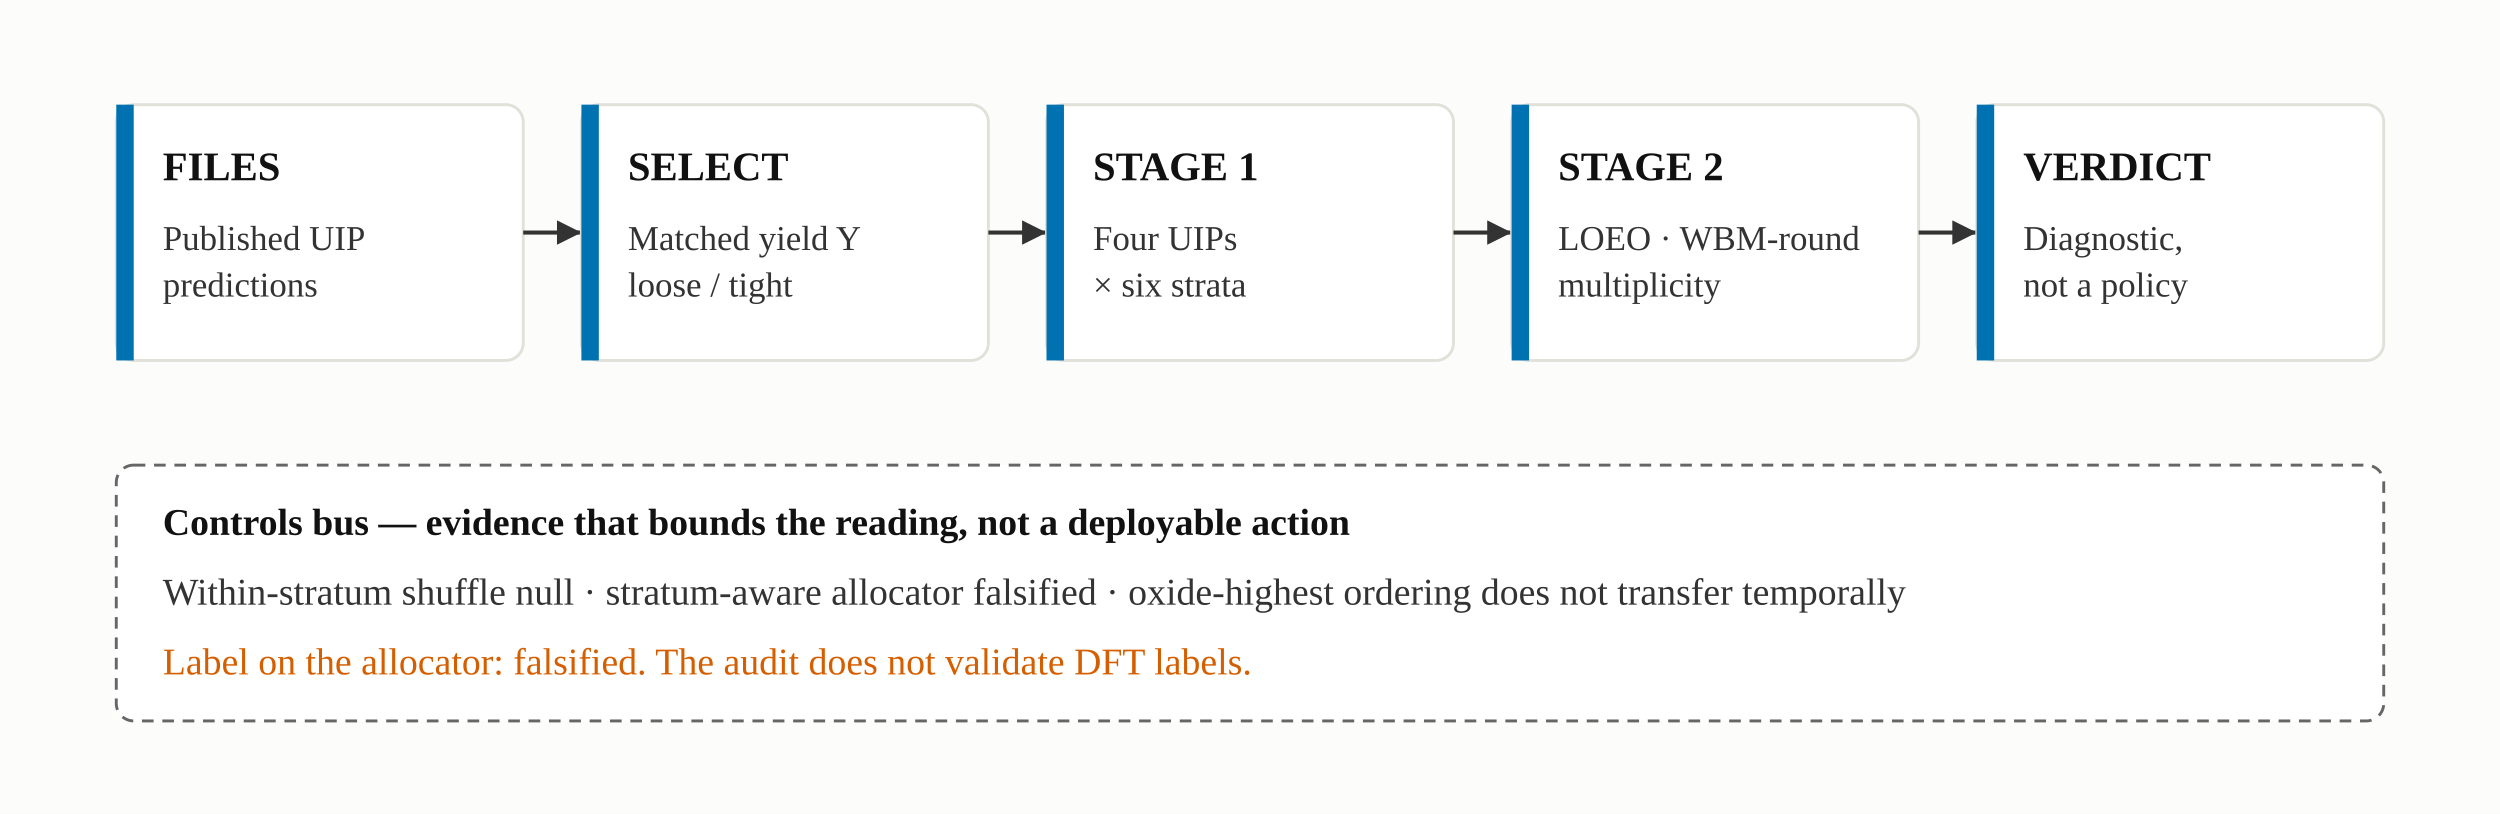
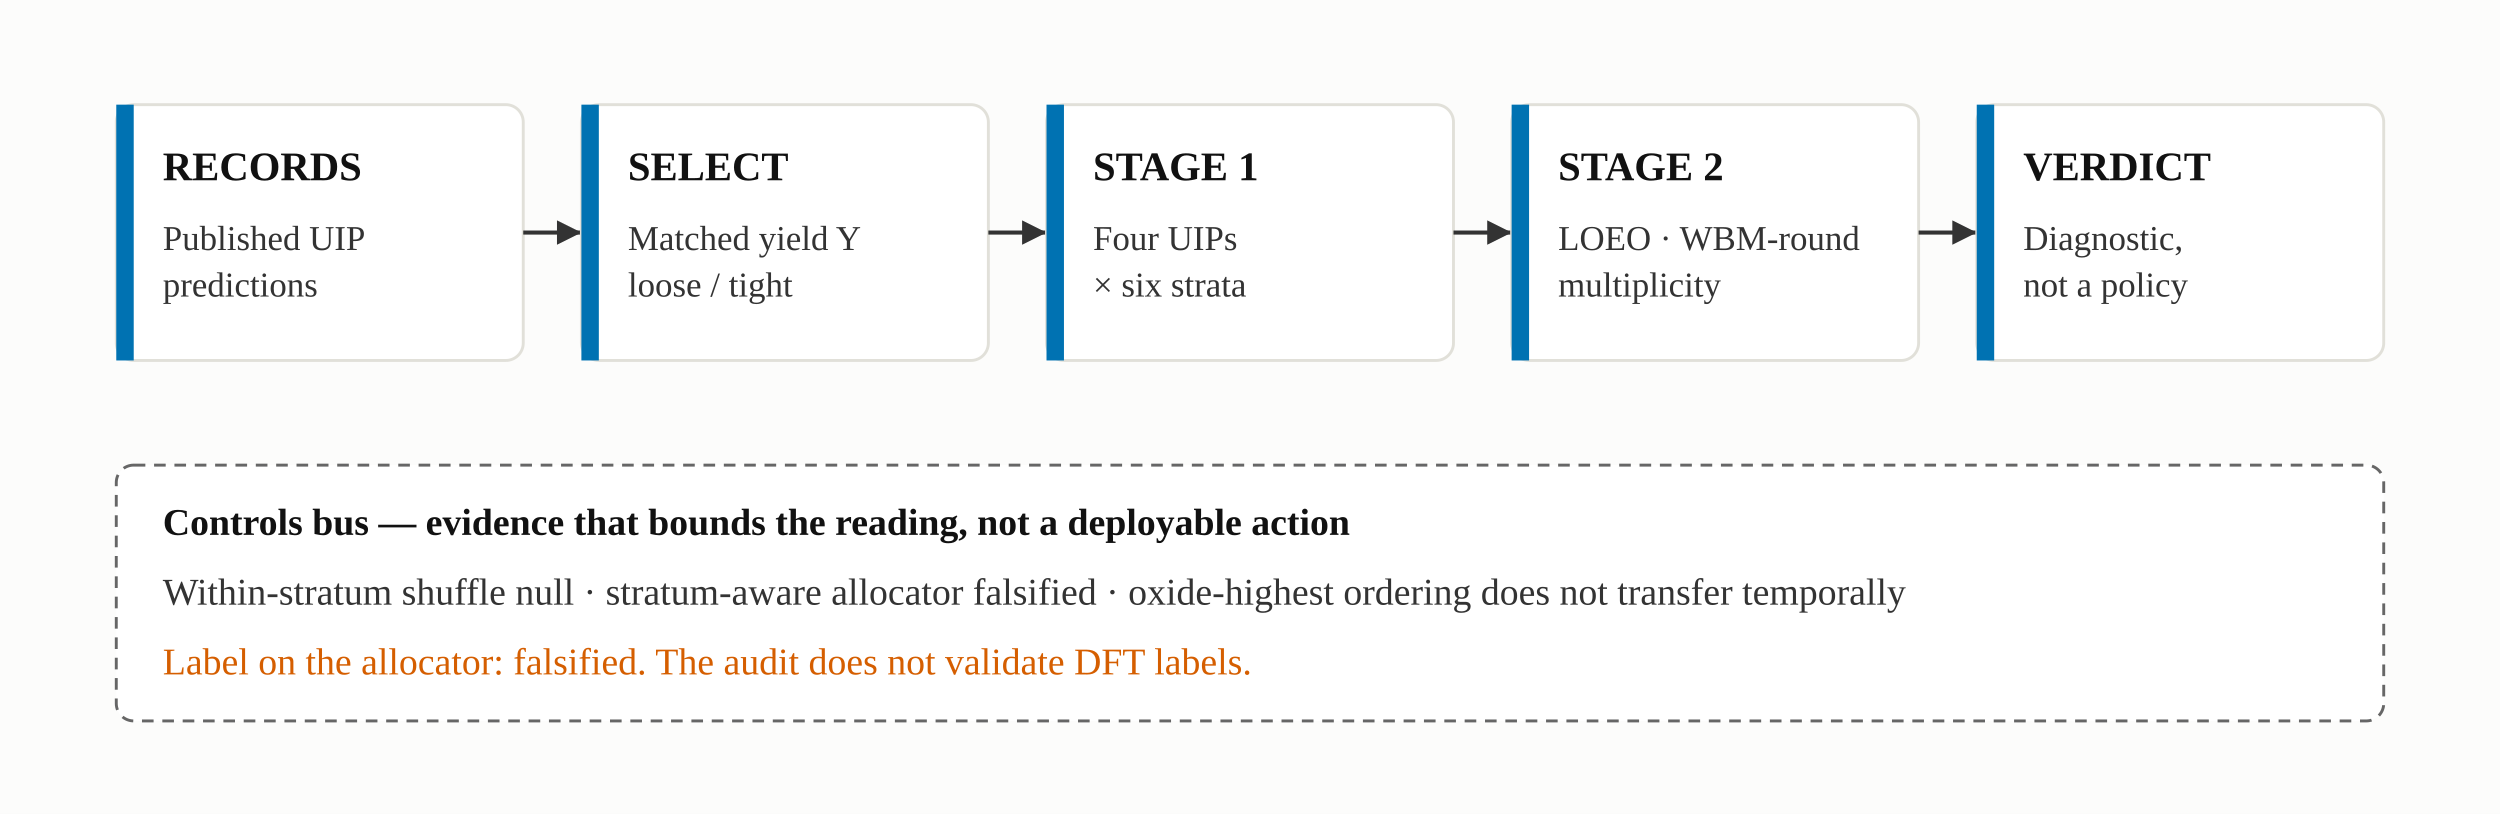
<svg xmlns="http://www.w3.org/2000/svg" viewBox="0 0 860 280" role="img" aria-labelledby="w1-title w1-desc">
  <rect width="860" height="280" fill="#FCFCFB" />
  <rect x="40" y="36" width="140" height="88" rx="6" fill="#fff" stroke="#E1E0D9" />
  <rect x="40" y="36" width="6" height="88" fill="#0072B2" />
-   <text x="56.0" y="62.0" fill="#111" font-size="14" font-family="Source Sans 3, Source Sans Pro, sans-serif" font-weight="600" text-anchor="start">FILES</text>
+   <text x="56.0" y="62.0" fill="#111" font-size="14" font-family="Source Sans 3, Source Sans Pro, sans-serif" font-weight="600" text-anchor="start">RECORDS</text>
  <text x="56.0" y="86.0" fill="#333" font-size="12" font-family="Source Sans 3, Source Sans Pro, sans-serif" font-weight="400" text-anchor="start">Published UIP</text>
  <text x="56.0" y="102.0" fill="#333" font-size="12" font-family="Source Sans 3, Source Sans Pro, sans-serif" font-weight="400" text-anchor="start">predictions</text>
  <line x1="180" y1="80" x2="200" y2="80" stroke="#333" stroke-width="1.4" marker-end="url(#arr)" />
  <rect x="200" y="36" width="140" height="88" rx="6" fill="#fff" stroke="#E1E0D9" />
  <rect x="200" y="36" width="6" height="88" fill="#0072B2" />
  <text x="216.0" y="62.0" fill="#111" font-size="14" font-family="Source Sans 3, Source Sans Pro, sans-serif" font-weight="600" text-anchor="start">SELECT</text>
  <text x="216.0" y="86.0" fill="#333" font-size="12" font-family="Source Sans 3, Source Sans Pro, sans-serif" font-weight="400" text-anchor="start">Matched yield Y</text>
  <text x="216.0" y="102.0" fill="#333" font-size="12" font-family="Source Sans 3, Source Sans Pro, sans-serif" font-weight="400" text-anchor="start">loose / tight</text>
  <line x1="340" y1="80" x2="360" y2="80" stroke="#333" stroke-width="1.4" marker-end="url(#arr)" />
  <rect x="360" y="36" width="140" height="88" rx="6" fill="#fff" stroke="#E1E0D9" />
  <rect x="360" y="36" width="6" height="88" fill="#0072B2" />
  <text x="376.0" y="62.0" fill="#111" font-size="14" font-family="Source Sans 3, Source Sans Pro, sans-serif" font-weight="600" text-anchor="start">STAGE 1</text>
  <text x="376.0" y="86.0" fill="#333" font-size="12" font-family="Source Sans 3, Source Sans Pro, sans-serif" font-weight="400" text-anchor="start">Four UIPs</text>
  <text x="376.0" y="102.0" fill="#333" font-size="12" font-family="Source Sans 3, Source Sans Pro, sans-serif" font-weight="400" text-anchor="start">× six strata</text>
  <line x1="500" y1="80" x2="520" y2="80" stroke="#333" stroke-width="1.4" marker-end="url(#arr)" />
  <rect x="520" y="36" width="140" height="88" rx="6" fill="#fff" stroke="#E1E0D9" />
  <rect x="520" y="36" width="6" height="88" fill="#0072B2" />
  <text x="536.0" y="62.0" fill="#111" font-size="14" font-family="Source Sans 3, Source Sans Pro, sans-serif" font-weight="600" text-anchor="start">STAGE 2</text>
  <text x="536.0" y="86.0" fill="#333" font-size="12" font-family="Source Sans 3, Source Sans Pro, sans-serif" font-weight="400" text-anchor="start">LOEO · WBM-round</text>
  <text x="536.0" y="102.0" fill="#333" font-size="12" font-family="Source Sans 3, Source Sans Pro, sans-serif" font-weight="400" text-anchor="start">multiplicity</text>
  <line x1="660" y1="80" x2="680" y2="80" stroke="#333" stroke-width="1.4" marker-end="url(#arr)" />
  <rect x="680" y="36" width="140" height="88" rx="6" fill="#fff" stroke="#E1E0D9" />
  <rect x="680" y="36" width="6" height="88" fill="#0072B2" />
  <text x="696.0" y="62.0" fill="#111" font-size="14" font-family="Source Sans 3, Source Sans Pro, sans-serif" font-weight="600" text-anchor="start">VERDICT</text>
  <text x="696.0" y="86.0" fill="#333" font-size="12" font-family="Source Sans 3, Source Sans Pro, sans-serif" font-weight="400" text-anchor="start">Diagnostic,</text>
  <text x="696.0" y="102.0" fill="#333" font-size="12" font-family="Source Sans 3, Source Sans Pro, sans-serif" font-weight="400" text-anchor="start">not a policy</text>
  <defs>
    <marker id="arr" markerWidth="8" markerHeight="8" refX="6" refY="3" orient="auto">
      <path d="M0,0 L6,3 L0,6 Z" fill="#333" />
    </marker>
  </defs>
  <rect x="40" y="160" width="780" height="88" rx="6" fill="#fff" stroke="#666" stroke-dasharray="4 3" />
  <text x="56.0" y="184.0" fill="#111" font-size="13" font-family="Source Sans 3, Source Sans Pro, sans-serif" font-weight="600" text-anchor="start">Controls bus — evidence that bounds the reading, not a deployable action</text>
  <text x="56.0" y="208.0" fill="#333" font-size="13" font-family="Source Sans 3, Source Sans Pro, sans-serif" font-weight="400" text-anchor="start">Within-stratum shuffle null  ·  stratum-aware allocator falsified  ·  oxide-highest ordering does not transfer temporally</text>
  <text x="56.0" y="232.0" fill="#D55E00" font-size="13" font-family="Source Sans 3, Source Sans Pro, sans-serif" font-weight="400" text-anchor="start">Label on the allocator: falsified. The audit does not validate DFT labels.</text>
</svg>
